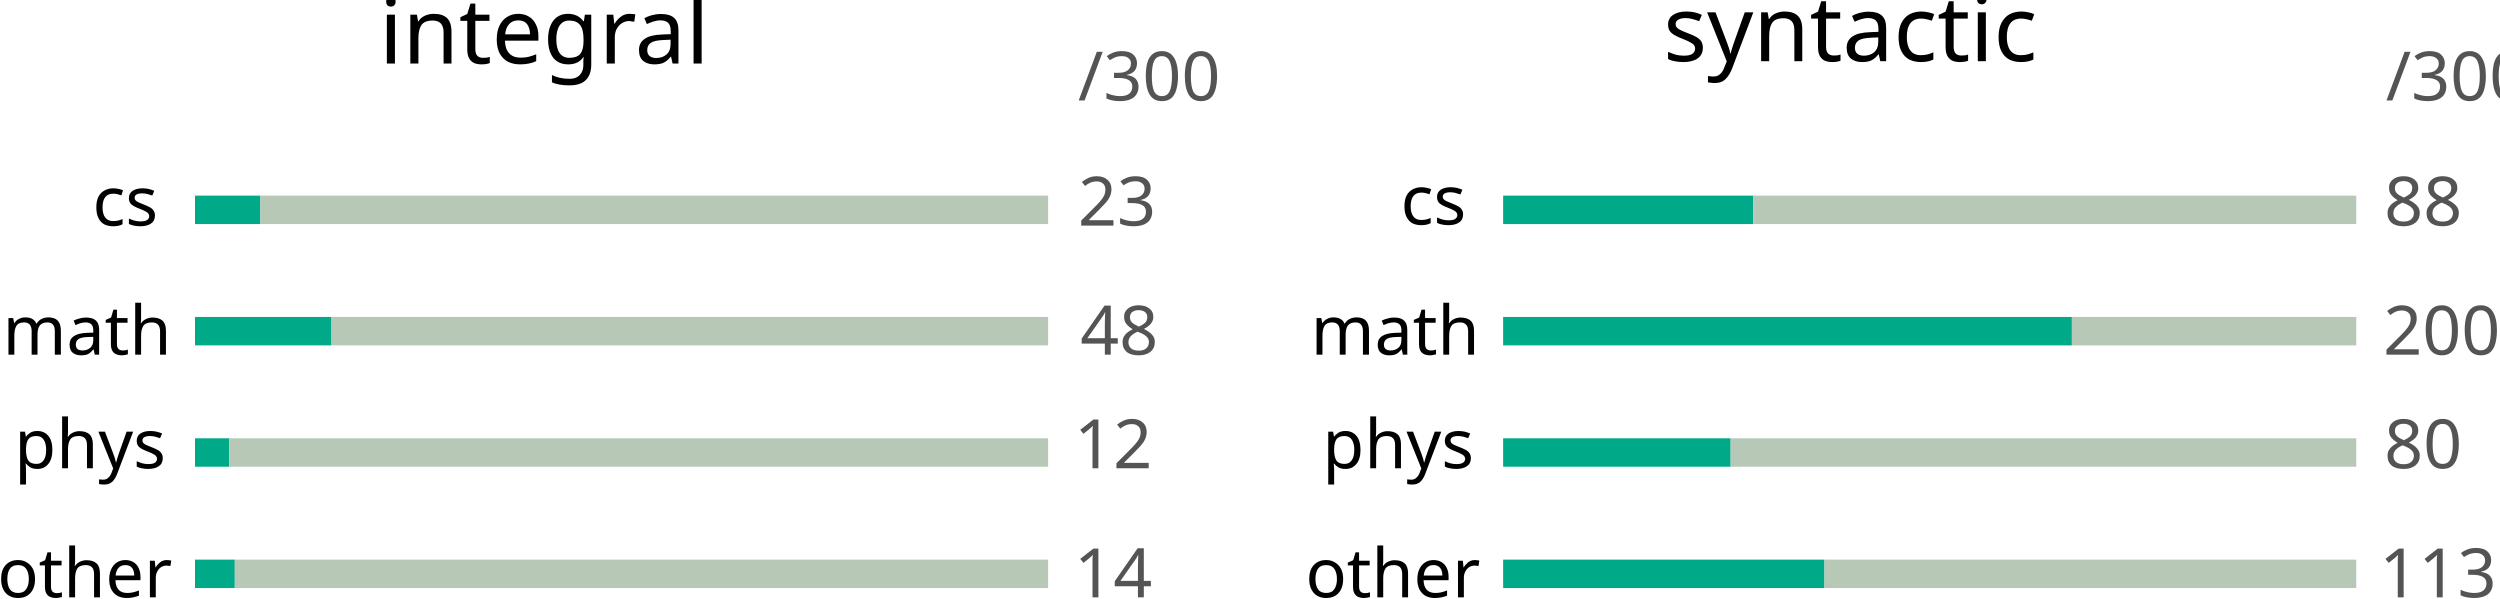
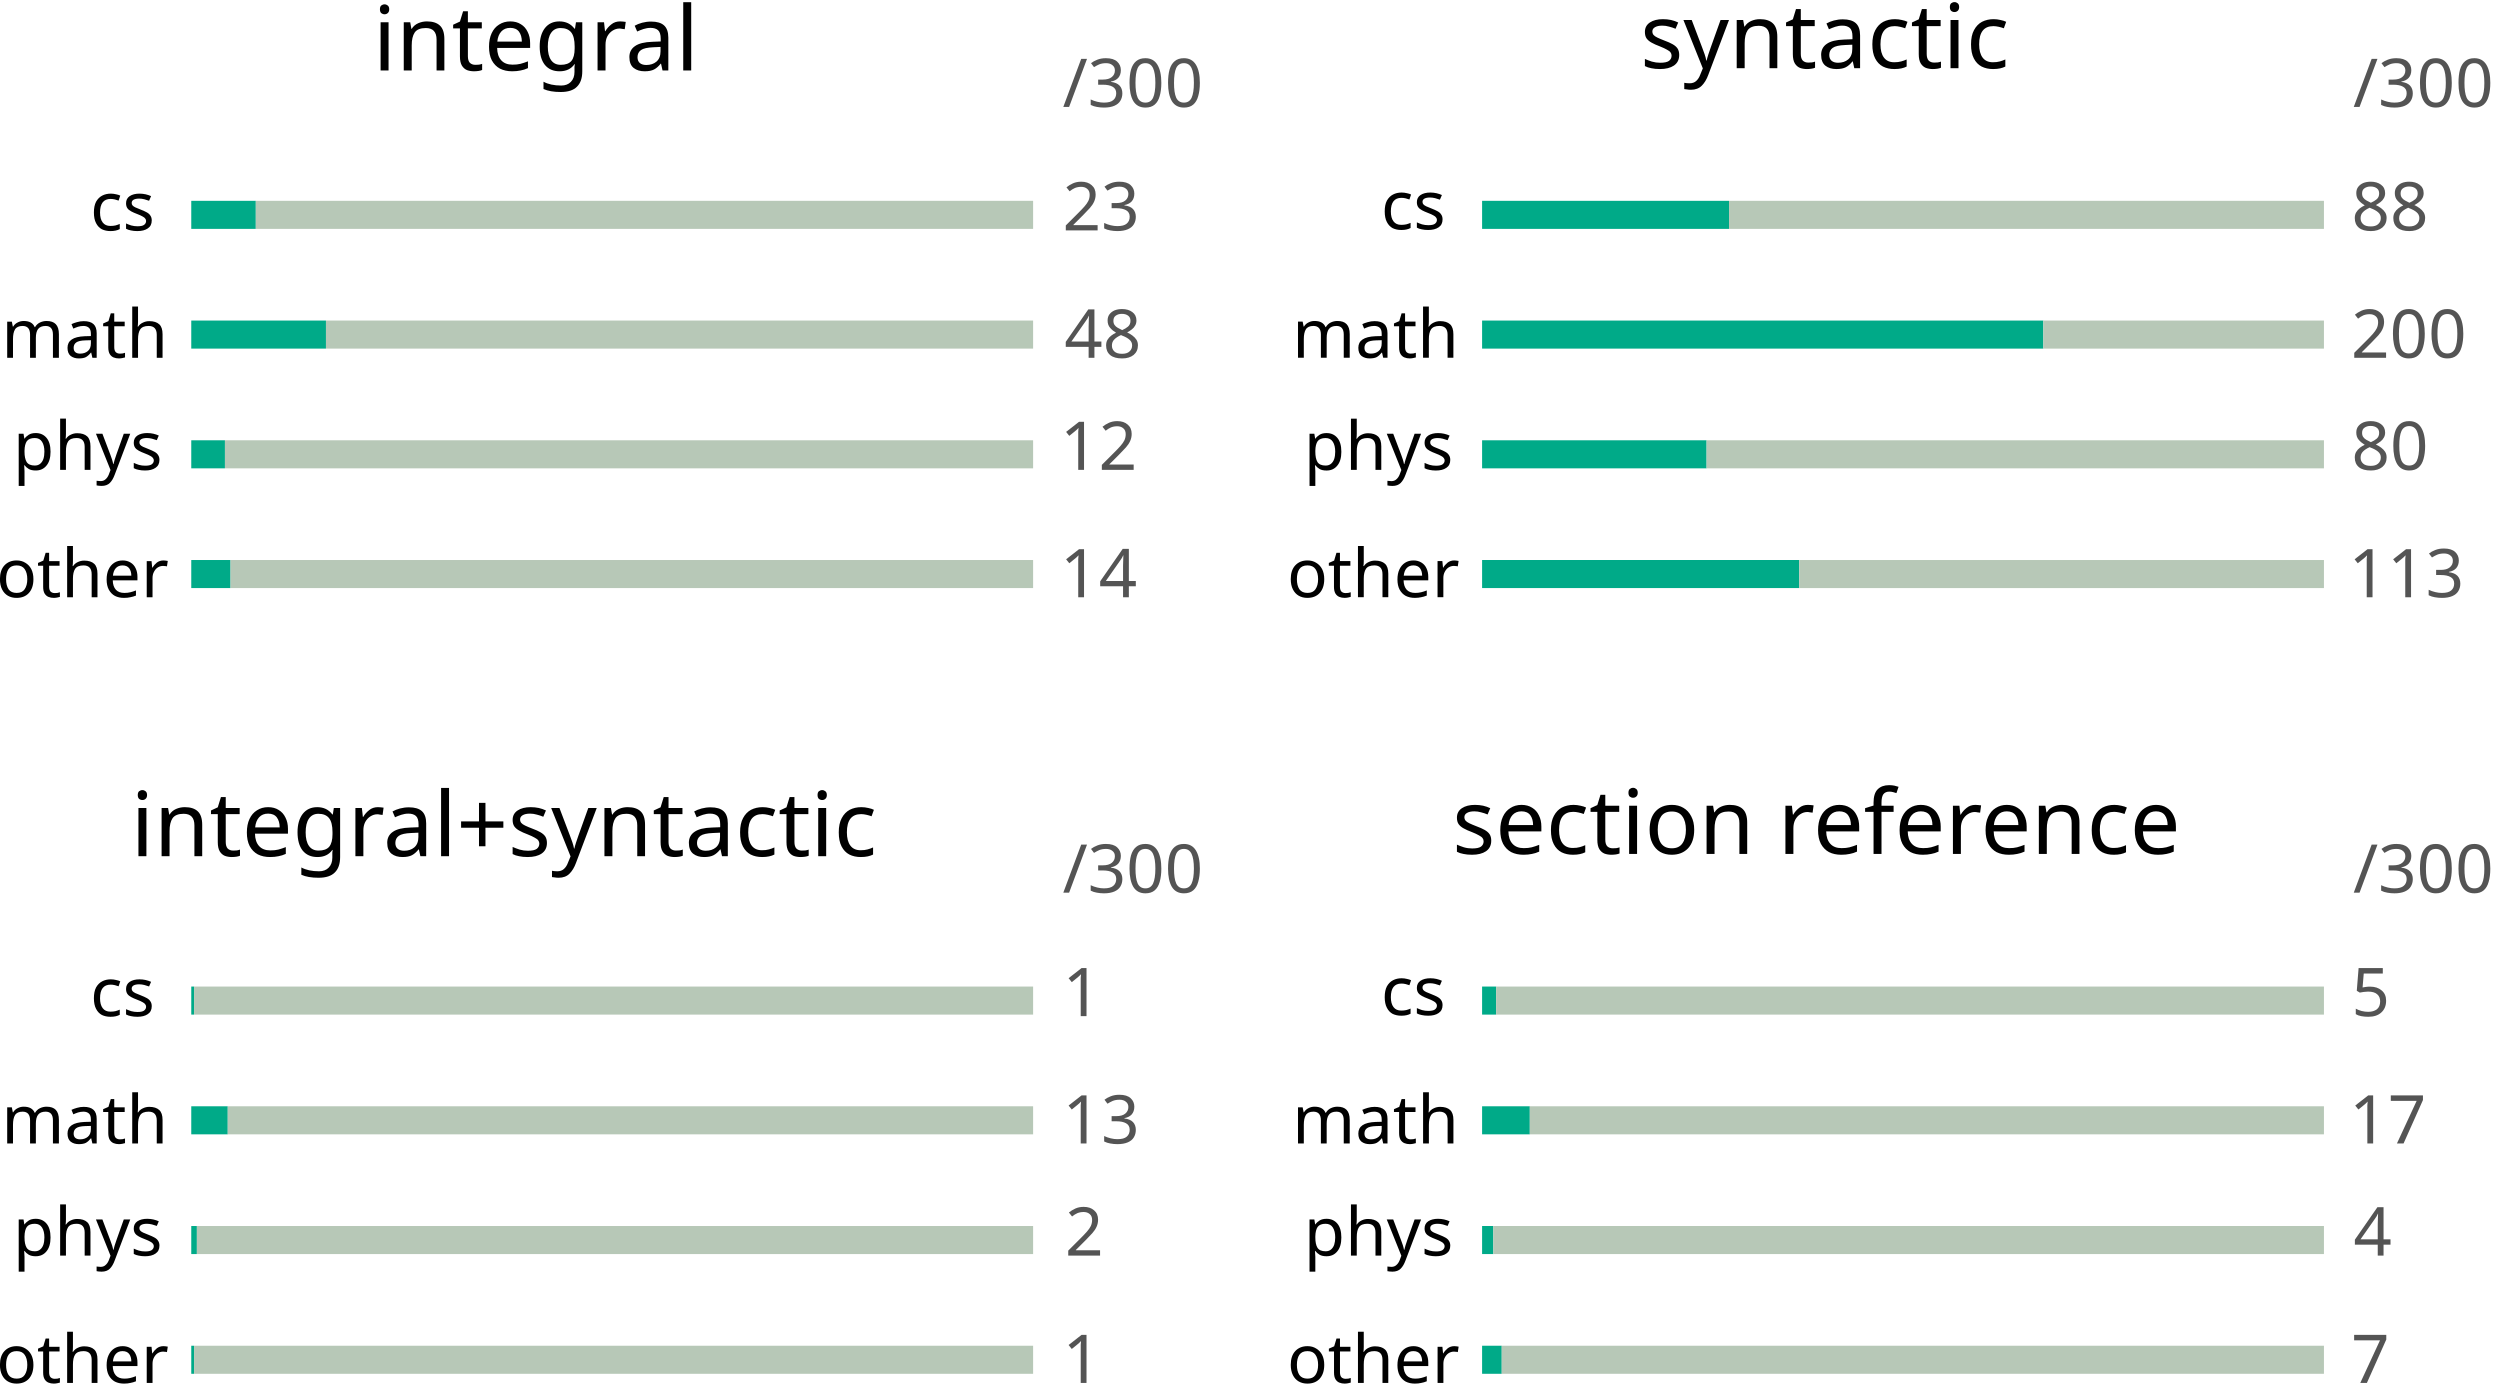
- <svg xmlns="http://www.w3.org/2000/svg" width="232.599mm" height="55.638mm" viewBox="0 0 232.599 55.638" version="1.1" id="svg8">
+ <svg xmlns="http://www.w3.org/2000/svg" width="235.717mm" height="130.482mm" viewBox="0 0 235.717 130.482" version="1.1" id="svg8">
  <defs id="defs2" />
-   <g id="layer1" transform="translate(18.14265,-75.11603)">
-     <g id="g986">
+   <g id="layer1" transform="translate(1293.444,171.5066)">
+     <g id="g986" transform="translate(-1275.41,-245.888)">
      <rect y="93.316" x="-9.3998878e-16" height="2.646" width="6.085" id="rect815" style="opacity:1;fill:#00aa88;fill-opacity:1;stroke:none;stroke-width:0.265;stroke-linecap:round;stroke-linejoin:miter;stroke-miterlimit:4;stroke-dasharray:none;stroke-dashoffset:2;stroke-opacity:1;paint-order:normal" />
      <rect transform="scale(-1,1)" y="93.316" x="-79.375" height="2.646" width="73.29" id="rect815-3" style="opacity:1;fill:#b7c8b7;fill-opacity:1;stroke:none;stroke-width:0.265;stroke-linecap:round;stroke-linejoin:miter;stroke-miterlimit:4;stroke-dasharray:none;stroke-dashoffset:2;stroke-opacity:1;paint-order:normal" />
    </g>
-     <text xml:space="preserve" style="font-style:normal;font-variant:normal;font-weight:normal;font-stretch:normal;font-size:5.644px;line-height:1.25;font-family:'Linux Biolinum O';-inkscape-font-specification:'Linux Biolinum O';letter-spacing:0px;word-spacing:0px;fill:#000000;fill-opacity:1;stroke:none;stroke-width:0.265" x="-9.525" y="96.104" id="text834">
-       <tspan id="tspan832" x="-9.525" y="96.104" style="font-style:normal;font-variant:normal;font-weight:normal;font-stretch:normal;font-size:6.35px;font-family:'Linux Biolinum O';-inkscape-font-specification:'Linux Biolinum O';stroke-width:0.265">cs</tspan>
+     <text xml:space="preserve" style="font-style:normal;font-variant:normal;font-weight:normal;font-stretch:normal;font-size:5.644px;line-height:1.25;font-family:'Linux Biolinum O';-inkscape-font-specification:'Linux Biolinum O';letter-spacing:0px;word-spacing:0px;fill:#000000;fill-opacity:1;stroke:none;stroke-width:0.265" x="-1284.935" y="-149.784" id="text834">
+       <tspan id="tspan832" x="-1284.935" y="-149.784" style="font-style:normal;font-variant:normal;font-weight:normal;font-stretch:normal;font-size:6.35px;font-family:'Linux Biolinum O';-inkscape-font-specification:'Linux Biolinum O';stroke-width:0.265">cs</tspan>
    </text>
-     <text xml:space="preserve" style="font-style:normal;font-variant:normal;font-weight:normal;font-stretch:normal;font-size:5.644px;line-height:1.25;font-family:'Linux Biolinum O';-inkscape-font-specification:'Linux Biolinum O';letter-spacing:0px;word-spacing:0px;fill:#000000;fill-opacity:1;stroke:none;stroke-width:0.265" x="-17.902" y="108.113" id="text834-6">
-       <tspan id="tspan832-7" x="-17.902" y="108.113" style="font-style:normal;font-variant:normal;font-weight:normal;font-stretch:normal;font-size:6.35px;font-family:'Linux Biolinum O';-inkscape-font-specification:'Linux Biolinum O';stroke-width:0.265">math</tspan>
+     <text xml:space="preserve" style="font-style:normal;font-variant:normal;font-weight:normal;font-stretch:normal;font-size:5.644px;line-height:1.25;font-family:'Linux Biolinum O';-inkscape-font-specification:'Linux Biolinum O';letter-spacing:0px;word-spacing:0px;fill:#000000;fill-opacity:1;stroke:none;stroke-width:0.265" x="-1293.312" y="-137.775" id="text834-6">
+       <tspan id="tspan832-7" x="-1293.312" y="-137.775" style="font-style:normal;font-variant:normal;font-weight:normal;font-stretch:normal;font-size:6.35px;font-family:'Linux Biolinum O';-inkscape-font-specification:'Linux Biolinum O';stroke-width:0.265">math</tspan>
    </text>
-     <text xml:space="preserve" style="font-style:normal;font-variant:normal;font-weight:normal;font-stretch:normal;font-size:5.644px;line-height:1.25;font-family:'Linux Biolinum O';-inkscape-font-specification:'Linux Biolinum O';letter-spacing:0px;word-spacing:0px;fill:#000000;fill-opacity:1;stroke:none;stroke-width:0.265" x="-16.818" y="118.681" id="text834-5">
-       <tspan id="tspan832-3" x="-16.818" y="118.681" style="font-style:normal;font-variant:normal;font-weight:normal;font-stretch:normal;font-size:6.35px;font-family:'Linux Biolinum O';-inkscape-font-specification:'Linux Biolinum O';stroke-width:0.265">phys</tspan>
+     <text xml:space="preserve" style="font-style:normal;font-variant:normal;font-weight:normal;font-stretch:normal;font-size:5.644px;line-height:1.25;font-family:'Linux Biolinum O';-inkscape-font-specification:'Linux Biolinum O';letter-spacing:0px;word-spacing:0px;fill:#000000;fill-opacity:1;stroke:none;stroke-width:0.265" x="-1292.228" y="-127.207" id="text834-5">
+       <tspan id="tspan832-3" x="-1292.228" y="-127.207" style="font-style:normal;font-variant:normal;font-weight:normal;font-stretch:normal;font-size:6.35px;font-family:'Linux Biolinum O';-inkscape-font-specification:'Linux Biolinum O';stroke-width:0.265">phys</tspan>
    </text>
-     <text xml:space="preserve" style="font-style:normal;font-variant:normal;font-weight:normal;font-stretch:normal;font-size:5.644px;line-height:1.25;font-family:'Linux Biolinum O';-inkscape-font-specification:'Linux Biolinum O';letter-spacing:0px;word-spacing:0px;fill:#000000;fill-opacity:1;stroke:none;stroke-width:0.265" x="-18.384" y="130.69" id="text834-56">
-       <tspan id="tspan832-2" x="-18.384" y="130.69" style="font-style:normal;font-variant:normal;font-weight:normal;font-stretch:normal;font-size:6.35px;font-family:'Linux Biolinum O';-inkscape-font-specification:'Linux Biolinum O';stroke-width:0.265">other</tspan>
+     <text xml:space="preserve" style="font-style:normal;font-variant:normal;font-weight:normal;font-stretch:normal;font-size:5.644px;line-height:1.25;font-family:'Linux Biolinum O';-inkscape-font-specification:'Linux Biolinum O';letter-spacing:0px;word-spacing:0px;fill:#000000;fill-opacity:1;stroke:none;stroke-width:0.265" x="-1293.794" y="-115.198" id="text834-56">
+       <tspan id="tspan832-2" x="-1293.794" y="-115.198" style="font-style:normal;font-variant:normal;font-weight:normal;font-stretch:normal;font-size:6.35px;font-family:'Linux Biolinum O';-inkscape-font-specification:'Linux Biolinum O';stroke-width:0.265">other</tspan>
    </text>
-     <g id="g990" transform="translate(0,1.76383)">
+     <g id="g990" transform="translate(-1275.41,-244.1241)">
      <rect y="102.841" x="-1.9617158e-15" height="2.646" width="12.7" id="rect815-9" style="opacity:1;fill:#00aa88;fill-opacity:1;stroke:none;stroke-width:0.265;stroke-linecap:round;stroke-linejoin:miter;stroke-miterlimit:4;stroke-dasharray:none;stroke-dashoffset:2;stroke-opacity:1;paint-order:normal" />
      <rect transform="scale(-1,1)" y="102.841" x="-79.375" height="2.646" width="66.675" id="rect815-3-1" style="opacity:1;fill:#b7c8b7;fill-opacity:1;stroke:none;stroke-width:0.265;stroke-linecap:round;stroke-linejoin:miter;stroke-miterlimit:4;stroke-dasharray:none;stroke-dashoffset:2;stroke-opacity:1;paint-order:normal" />
    </g>
-     <g id="g994" transform="translate(0,0.8819068)">
+     <g id="g994" transform="translate(-1275.41,-245.0061)">
      <rect y="115.012" x="-4.9042895e-16" height="2.646" width="3.175" id="rect815-9-2" style="opacity:1;fill:#00aa88;fill-opacity:1;stroke:none;stroke-width:0.265;stroke-linecap:round;stroke-linejoin:miter;stroke-miterlimit:4;stroke-dasharray:none;stroke-dashoffset:2;stroke-opacity:1;paint-order:normal" />
      <rect transform="scale(-1,1)" y="115.012" x="-79.375" height="2.646" width="76.2" id="rect815-3-1-7" style="opacity:1;fill:#b7c8b7;fill-opacity:1;stroke:none;stroke-width:0.265;stroke-linecap:round;stroke-linejoin:miter;stroke-miterlimit:4;stroke-dasharray:none;stroke-dashoffset:2;stroke-opacity:1;paint-order:normal" />
    </g>
-     <g id="g998">
+     <g id="g998" transform="translate(-1275.41,-245.888)">
      <rect y="127.183" x="-5.721671e-16" height="2.646" width="3.704" id="rect815-9-2-0" style="opacity:1;fill:#00aa88;fill-opacity:1;stroke:none;stroke-width:0.265;stroke-linecap:round;stroke-linejoin:miter;stroke-miterlimit:4;stroke-dasharray:none;stroke-dashoffset:2;stroke-opacity:1;paint-order:normal" />
      <rect transform="scale(-1,1)" y="127.183" x="-79.375" height="2.646" width="75.671" id="rect815-3-1-7-9" style="opacity:1;fill:#b7c8b7;fill-opacity:1;stroke:none;stroke-width:0.265;stroke-linecap:round;stroke-linejoin:miter;stroke-miterlimit:4;stroke-dasharray:none;stroke-dashoffset:2;stroke-opacity:1;paint-order:normal" />
    </g>
-     <g id="g1084">
+     <g id="g1084" transform="translate(-1275.41,-245.888)">
      <g transform="translate(121.7083,-74.08354)" id="g1002">
        <rect style="opacity:1;fill:#00aa88;fill-opacity:1;stroke:none;stroke-width:0.265;stroke-linecap:round;stroke-linejoin:miter;stroke-miterlimit:4;stroke-dasharray:none;stroke-dashoffset:2;stroke-opacity:1;paint-order:normal" id="rect815-36" width="23.283" height="2.646" x="4.3986435e-07" y="167.4" />
        <rect style="opacity:1;fill:#b7c8b7;fill-opacity:1;stroke:none;stroke-width:0.265;stroke-linecap:round;stroke-linejoin:miter;stroke-miterlimit:4;stroke-dasharray:none;stroke-dashoffset:2;stroke-opacity:1;paint-order:normal" id="rect815-3-0" width="56.092" height="2.646" x="-79.375" y="167.4" transform="scale(-1,1)" />
      </g>
      <text id="text834-62" y="96.001" x="112.183" style="font-style:normal;font-variant:normal;font-weight:normal;font-stretch:normal;font-size:5.644px;line-height:1.25;font-family:'Linux Biolinum O';-inkscape-font-specification:'Linux Biolinum O';letter-spacing:0px;word-spacing:0px;fill:#000000;fill-opacity:1;stroke:none;stroke-width:0.265" xml:space="preserve">
        <tspan style="font-style:normal;font-variant:normal;font-weight:normal;font-stretch:normal;font-size:6.35px;font-family:'Linux Biolinum O';-inkscape-font-specification:'Linux Biolinum O';stroke-width:0.265" y="96.001" x="112.183" id="tspan832-6">cs</tspan>
      </text>
      <text id="text834-6-1" y="108.113" x="103.806" style="font-style:normal;font-variant:normal;font-weight:normal;font-stretch:normal;font-size:5.644px;line-height:1.25;font-family:'Linux Biolinum O';-inkscape-font-specification:'Linux Biolinum O';letter-spacing:0px;word-spacing:0px;fill:#000000;fill-opacity:1;stroke:none;stroke-width:0.265" xml:space="preserve">
        <tspan style="font-style:normal;font-variant:normal;font-weight:normal;font-stretch:normal;font-size:6.35px;font-family:'Linux Biolinum O';-inkscape-font-specification:'Linux Biolinum O';stroke-width:0.265" y="108.113" x="103.806" id="tspan832-7-8">math</tspan>
      </text>
      <text id="text834-5-7" y="118.681" x="104.891" style="font-style:normal;font-variant:normal;font-weight:normal;font-stretch:normal;font-size:5.644px;line-height:1.25;font-family:'Linux Biolinum O';-inkscape-font-specification:'Linux Biolinum O';letter-spacing:0px;word-spacing:0px;fill:#000000;fill-opacity:1;stroke:none;stroke-width:0.265" xml:space="preserve">
        <tspan style="font-style:normal;font-variant:normal;font-weight:normal;font-stretch:normal;font-size:6.35px;font-family:'Linux Biolinum O';-inkscape-font-specification:'Linux Biolinum O';stroke-width:0.265" y="118.681" x="104.891" id="tspan832-3-9">phys</tspan>
      </text>
      <text id="text834-56-2" y="130.69" x="103.324" style="font-style:normal;font-variant:normal;font-weight:normal;font-stretch:normal;font-size:5.644px;line-height:1.25;font-family:'Linux Biolinum O';-inkscape-font-specification:'Linux Biolinum O';letter-spacing:0px;word-spacing:0px;fill:#000000;fill-opacity:1;stroke:none;stroke-width:0.265" xml:space="preserve">
        <tspan style="font-style:normal;font-variant:normal;font-weight:normal;font-stretch:normal;font-size:6.35px;font-family:'Linux Biolinum O';-inkscape-font-specification:'Linux Biolinum O';stroke-width:0.265" y="130.69" x="103.324" id="tspan832-2-0">other</tspan>
      </text>
      <g transform="translate(121.7083,-72.31967)" id="g1006">
        <rect style="opacity:1;fill:#00aa88;fill-opacity:1;stroke:none;stroke-width:0.265;stroke-linecap:round;stroke-linejoin:miter;stroke-miterlimit:4;stroke-dasharray:none;stroke-dashoffset:2;stroke-opacity:1;paint-order:normal" id="rect815-9-23" width="52.917" height="2.646" x="4.3986432e-07" y="176.925" />
        <rect style="opacity:1;fill:#b7c8b7;fill-opacity:1;stroke:none;stroke-width:0.265;stroke-linecap:round;stroke-linejoin:miter;stroke-miterlimit:4;stroke-dasharray:none;stroke-dashoffset:2;stroke-opacity:1;paint-order:normal" id="rect815-3-1-75" width="26.458" height="2.646" x="-79.375" y="176.925" transform="scale(-1,1)" />
      </g>
      <g transform="translate(121.7083,-73.2016)" id="g1010">
        <rect style="opacity:1;fill:#00aa88;fill-opacity:1;stroke:none;stroke-width:0.265;stroke-linecap:round;stroke-linejoin:miter;stroke-miterlimit:4;stroke-dasharray:none;stroke-dashoffset:2;stroke-opacity:1;paint-order:normal" id="rect815-9-2-9" width="21.167" height="2.646" x="4.3986438e-07" y="189.096" />
        <rect style="opacity:1;fill:#b7c8b7;fill-opacity:1;stroke:none;stroke-width:0.265;stroke-linecap:round;stroke-linejoin:miter;stroke-miterlimit:4;stroke-dasharray:none;stroke-dashoffset:2;stroke-opacity:1;paint-order:normal" id="rect815-3-1-7-2" width="58.208" height="2.646" x="-79.375" y="189.096" transform="scale(-1,1)" />
      </g>
      <g transform="translate(121.7083,-74.08354)" id="g1014">
        <rect style="opacity:1;fill:#00aa88;fill-opacity:1;stroke:none;stroke-width:0.265;stroke-linecap:round;stroke-linejoin:miter;stroke-miterlimit:4;stroke-dasharray:none;stroke-dashoffset:2;stroke-opacity:1;paint-order:normal" id="rect815-9-2-0-2" width="29.898" height="2.646" x="4.3986438e-07" y="201.266" />
        <rect style="opacity:1;fill:#b7c8b7;fill-opacity:1;stroke:none;stroke-width:0.265;stroke-linecap:round;stroke-linejoin:miter;stroke-miterlimit:4;stroke-dasharray:none;stroke-dashoffset:2;stroke-opacity:1;paint-order:normal" id="rect815-3-1-7-9-8" width="49.477" height="2.646" x="-79.375" y="201.267" transform="scale(-1,1)" />
      </g>
    </g>
-     <text xml:space="preserve" style="font-style:normal;font-variant:normal;font-weight:normal;font-stretch:normal;font-size:5.644px;line-height:1.25;font-family:'Linux Biolinum O';-inkscape-font-specification:'Linux Biolinum O';letter-spacing:0px;word-spacing:0px;fill:#000000;fill-opacity:1;stroke:none;stroke-width:0.265" x="17.134" y="81.026" id="text834-62-6">
-       <tspan id="tspan832-6-0" x="17.134" y="81.026" style="font-style:normal;font-variant:normal;font-weight:normal;font-stretch:normal;font-size:8.467px;font-family:'Linux Biolinum O';-inkscape-font-specification:'Linux Biolinum O';stroke-width:0.265">integral</tspan>
+     <text xml:space="preserve" style="font-style:normal;font-variant:normal;font-weight:normal;font-stretch:normal;font-size:5.644px;line-height:1.25;font-family:'Linux Biolinum O';-inkscape-font-specification:'Linux Biolinum O';letter-spacing:0px;word-spacing:0px;fill:#000000;fill-opacity:1;stroke:none;stroke-width:0.265" x="-1258.276" y="-164.862" id="text834-62-6">
+       <tspan id="tspan832-6-0" x="-1258.276" y="-164.862" style="font-style:normal;font-variant:normal;font-weight:normal;font-stretch:normal;font-size:8.467px;font-family:'Linux Biolinum O';-inkscape-font-specification:'Linux Biolinum O';stroke-width:0.265">integral</tspan>
    </text>
-     <text xml:space="preserve" style="font-style:normal;font-variant:normal;font-weight:normal;font-stretch:normal;font-size:5.644px;line-height:1.25;font-family:'Linux Biolinum O';-inkscape-font-specification:'Linux Biolinum O';letter-spacing:0px;word-spacing:0px;fill:#000000;fill-opacity:1;stroke:none;stroke-width:0.265" x="136.619" y="80.814" id="text834-62-64">
-       <tspan id="tspan832-6-09" x="136.619" y="80.814" style="font-style:normal;font-variant:normal;font-weight:normal;font-stretch:normal;font-size:8.467px;font-family:'Linux Biolinum O';-inkscape-font-specification:'Linux Biolinum O';stroke-width:0.265">syntactic</tspan>
+     <text xml:space="preserve" style="font-style:normal;font-variant:normal;font-weight:normal;font-stretch:normal;font-size:5.644px;line-height:1.25;font-family:'Linux Biolinum O';-inkscape-font-specification:'Linux Biolinum O';letter-spacing:0px;word-spacing:0px;fill:#000000;fill-opacity:1;stroke:none;stroke-width:0.265" x="-1138.791" y="-165.074" id="text834-62-64">
+       <tspan id="tspan832-6-09" x="-1138.791" y="-165.074" style="font-style:normal;font-variant:normal;font-weight:normal;font-stretch:normal;font-size:8.467px;font-family:'Linux Biolinum O';-inkscape-font-specification:'Linux Biolinum O';stroke-width:0.265">syntactic</tspan>
    </text>
-     <text xml:space="preserve" style="font-style:normal;font-variant:normal;font-weight:normal;font-stretch:normal;font-size:5.644px;line-height:1.25;font-family:'Linux Biolinum O';-inkscape-font-specification:'Linux Biolinum O';letter-spacing:0px;word-spacing:0px;fill:#545454;fill-opacity:1;stroke:none;stroke-width:0.265" x="82.158" y="96.104" id="text834-4">
-       <tspan id="tspan832-5" x="82.158" y="96.104" style="font-style:normal;font-variant:normal;font-weight:normal;font-stretch:normal;font-size:6.35px;font-family:'Linux Biolinum O';-inkscape-font-specification:'Linux Biolinum O';fill:#545454;fill-opacity:1;stroke-width:0.265">23</tspan>
+     <text xml:space="preserve" style="font-style:normal;font-variant:normal;font-weight:normal;font-stretch:normal;font-size:5.644px;line-height:1.25;font-family:'Linux Biolinum O';-inkscape-font-specification:'Linux Biolinum O';letter-spacing:0px;word-spacing:0px;fill:#545454;fill-opacity:1;stroke:none;stroke-width:0.265" x="-1193.252" y="-149.784" id="text834-4">
+       <tspan id="tspan832-5" x="-1193.252" y="-149.784" style="font-style:normal;font-variant:normal;font-weight:normal;font-stretch:normal;font-size:6.35px;font-family:'Linux Biolinum O';-inkscape-font-specification:'Linux Biolinum O';fill:#545454;fill-opacity:1;stroke-width:0.265">23</tspan>
    </text>
-     <text xml:space="preserve" style="font-style:normal;font-variant:normal;font-weight:normal;font-stretch:normal;font-size:5.644px;line-height:1.25;font-family:'Linux Biolinum O';-inkscape-font-specification:'Linux Biolinum O';letter-spacing:0px;word-spacing:0px;fill:#545454;fill-opacity:1;stroke:none;stroke-width:0.265" x="82.355" y="108.113" id="text834-6-4">
-       <tspan id="tspan832-7-6" x="82.355" y="108.113" style="font-style:normal;font-variant:normal;font-weight:normal;font-stretch:normal;font-size:6.35px;font-family:'Linux Biolinum O';-inkscape-font-specification:'Linux Biolinum O';fill:#545454;fill-opacity:1;stroke-width:0.265">48</tspan>
+     <text xml:space="preserve" style="font-style:normal;font-variant:normal;font-weight:normal;font-stretch:normal;font-size:5.644px;line-height:1.25;font-family:'Linux Biolinum O';-inkscape-font-specification:'Linux Biolinum O';letter-spacing:0px;word-spacing:0px;fill:#545454;fill-opacity:1;stroke:none;stroke-width:0.265" x="-1193.097" y="-137.775" id="text834-6-4">
+       <tspan id="tspan832-7-6" x="-1193.097" y="-137.775" style="font-style:normal;font-variant:normal;font-weight:normal;font-stretch:normal;font-size:6.35px;font-family:'Linux Biolinum O';-inkscape-font-specification:'Linux Biolinum O';fill:#545454;fill-opacity:1;stroke-width:0.265">48</tspan>
    </text>
-     <text xml:space="preserve" style="font-style:normal;font-variant:normal;font-weight:normal;font-stretch:normal;font-size:5.644px;line-height:1.25;font-family:'Linux Biolinum O';-inkscape-font-specification:'Linux Biolinum O';letter-spacing:0px;word-spacing:0px;fill:#545454;fill-opacity:1;stroke:none;stroke-width:0.265" x="81.802" y="118.681" id="text834-5-6">
-       <tspan id="tspan832-3-3" x="81.802" y="118.681" style="font-style:normal;font-variant:normal;font-weight:normal;font-stretch:normal;font-size:6.35px;font-family:'Linux Biolinum O';-inkscape-font-specification:'Linux Biolinum O';fill:#545454;fill-opacity:1;stroke-width:0.265">12</tspan>
+     <text xml:space="preserve" style="font-style:normal;font-variant:normal;font-weight:normal;font-stretch:normal;font-size:5.644px;line-height:1.25;font-family:'Linux Biolinum O';-inkscape-font-specification:'Linux Biolinum O';letter-spacing:0px;word-spacing:0px;fill:#545454;fill-opacity:1;stroke:none;stroke-width:0.265" x="-1193.485" y="-127.207" id="text834-5-6">
+       <tspan id="tspan832-3-3" x="-1193.485" y="-127.207" style="font-style:normal;font-variant:normal;font-weight:normal;font-stretch:normal;font-size:6.35px;font-family:'Linux Biolinum O';-inkscape-font-specification:'Linux Biolinum O';fill:#545454;fill-opacity:1;stroke-width:0.265">12</tspan>
    </text>
-     <text xml:space="preserve" style="font-style:normal;font-variant:normal;font-weight:normal;font-stretch:normal;font-size:5.644px;line-height:1.25;font-family:'Linux Biolinum O';-inkscape-font-specification:'Linux Biolinum O';letter-spacing:0px;word-spacing:0px;fill:#545454;fill-opacity:1;stroke:none;stroke-width:0.265" x="81.802" y="130.69" id="text834-56-9">
-       <tspan id="tspan832-2-9" x="81.802" y="130.69" style="font-style:normal;font-variant:normal;font-weight:normal;font-stretch:normal;font-size:6.35px;font-family:'Linux Biolinum O';-inkscape-font-specification:'Linux Biolinum O';fill:#545454;fill-opacity:1;stroke-width:0.265">14</tspan>
+     <text xml:space="preserve" style="font-style:normal;font-variant:normal;font-weight:normal;font-stretch:normal;font-size:5.644px;line-height:1.25;font-family:'Linux Biolinum O';-inkscape-font-specification:'Linux Biolinum O';letter-spacing:0px;word-spacing:0px;fill:#545454;fill-opacity:1;stroke:none;stroke-width:0.265" x="-1193.485" y="-115.198" id="text834-56-9">
+       <tspan id="tspan832-2-9" x="-1193.485" y="-115.198" style="font-style:normal;font-variant:normal;font-weight:normal;font-stretch:normal;font-size:6.35px;font-family:'Linux Biolinum O';-inkscape-font-specification:'Linux Biolinum O';fill:#545454;fill-opacity:1;stroke-width:0.265">14</tspan>
    </text>
-     <text xml:space="preserve" style="font-style:normal;font-variant:normal;font-weight:normal;font-stretch:normal;font-size:5.644px;line-height:1.25;font-family:'Linux Biolinum O';-inkscape-font-specification:'Linux Biolinum O';letter-spacing:0px;word-spacing:0px;fill:#545454;fill-opacity:1;stroke:none;stroke-width:0.265" x="82.158" y="84.462" id="text834-4-1">
-       <tspan id="tspan832-5-3" x="82.158" y="84.462" style="font-style:normal;font-variant:normal;font-weight:normal;font-stretch:normal;font-size:6.35px;font-family:'Linux Biolinum O';-inkscape-font-specification:'Linux Biolinum O';fill:#545454;fill-opacity:1;stroke-width:0.265">/300</tspan>
+     <text xml:space="preserve" style="font-style:normal;font-variant:normal;font-weight:normal;font-stretch:normal;font-size:5.644px;line-height:1.25;font-family:'Linux Biolinum O';-inkscape-font-specification:'Linux Biolinum O';letter-spacing:0px;word-spacing:0px;fill:#545454;fill-opacity:1;stroke:none;stroke-width:0.265" x="-1193.252" y="-161.426" id="text834-4-1">
+       <tspan id="tspan832-5-3" x="-1193.252" y="-161.426" style="font-style:normal;font-variant:normal;font-weight:normal;font-stretch:normal;font-size:6.35px;font-family:'Linux Biolinum O';-inkscape-font-specification:'Linux Biolinum O';fill:#545454;fill-opacity:1;stroke-width:0.265">/300</tspan>
    </text>
-     <text xml:space="preserve" style="font-style:normal;font-variant:normal;font-weight:normal;font-stretch:normal;font-size:5.644px;line-height:1.25;font-family:'Linux Biolinum O';-inkscape-font-specification:'Linux Biolinum O';letter-spacing:0px;word-spacing:0px;fill:#545454;fill-opacity:1;stroke:none;stroke-width:0.265" x="203.68" y="96.104" id="text834-4-0">
-       <tspan id="tspan832-5-9" x="203.68" y="96.104" style="font-style:normal;font-variant:normal;font-weight:normal;font-stretch:normal;font-size:6.35px;font-family:'Linux Biolinum O';-inkscape-font-specification:'Linux Biolinum O';fill:#545454;fill-opacity:1;stroke-width:0.265">88</tspan>
+     <text xml:space="preserve" style="font-style:normal;font-variant:normal;font-weight:normal;font-stretch:normal;font-size:5.644px;line-height:1.25;font-family:'Linux Biolinum O';-inkscape-font-specification:'Linux Biolinum O';letter-spacing:0px;word-spacing:0px;fill:#545454;fill-opacity:1;stroke:none;stroke-width:0.265" x="-1071.73" y="-149.784" id="text834-4-0">
+       <tspan id="tspan832-5-9" x="-1071.73" y="-149.784" style="font-style:normal;font-variant:normal;font-weight:normal;font-stretch:normal;font-size:6.35px;font-family:'Linux Biolinum O';-inkscape-font-specification:'Linux Biolinum O';fill:#545454;fill-opacity:1;stroke-width:0.265">88</tspan>
    </text>
-     <text xml:space="preserve" style="font-style:normal;font-variant:normal;font-weight:normal;font-stretch:normal;font-size:5.644px;line-height:1.25;font-family:'Linux Biolinum O';-inkscape-font-specification:'Linux Biolinum O';letter-spacing:0px;word-spacing:0px;fill:#545454;fill-opacity:1;stroke:none;stroke-width:0.265" x="203.598" y="108.113" id="text834-6-4-9">
-       <tspan id="tspan832-7-6-1" x="203.598" y="108.113" style="font-style:normal;font-variant:normal;font-weight:normal;font-stretch:normal;font-size:6.35px;font-family:'Linux Biolinum O';-inkscape-font-specification:'Linux Biolinum O';fill:#545454;fill-opacity:1;stroke-width:0.265">200</tspan>
+     <text xml:space="preserve" style="font-style:normal;font-variant:normal;font-weight:normal;font-stretch:normal;font-size:5.644px;line-height:1.25;font-family:'Linux Biolinum O';-inkscape-font-specification:'Linux Biolinum O';letter-spacing:0px;word-spacing:0px;fill:#545454;fill-opacity:1;stroke:none;stroke-width:0.265" x="-1071.764" y="-137.775" id="text834-6-4-9">
+       <tspan id="tspan832-7-6-1" x="-1071.764" y="-137.775" style="font-style:normal;font-variant:normal;font-weight:normal;font-stretch:normal;font-size:6.35px;font-family:'Linux Biolinum O';-inkscape-font-specification:'Linux Biolinum O';fill:#545454;fill-opacity:1;stroke-width:0.265">200</tspan>
    </text>
-     <text xml:space="preserve" style="font-style:normal;font-variant:normal;font-weight:normal;font-stretch:normal;font-size:5.644px;line-height:1.25;font-family:'Linux Biolinum O';-inkscape-font-specification:'Linux Biolinum O';letter-spacing:0px;word-spacing:0px;fill:#545454;fill-opacity:1;stroke:none;stroke-width:0.265" x="203.68" y="118.681" id="text834-5-6-3">
-       <tspan id="tspan832-3-3-4" x="203.68" y="118.681" style="font-style:normal;font-variant:normal;font-weight:normal;font-stretch:normal;font-size:6.35px;font-family:'Linux Biolinum O';-inkscape-font-specification:'Linux Biolinum O';fill:#545454;fill-opacity:1;stroke-width:0.265">80</tspan>
+     <text xml:space="preserve" style="font-style:normal;font-variant:normal;font-weight:normal;font-stretch:normal;font-size:5.644px;line-height:1.25;font-family:'Linux Biolinum O';-inkscape-font-specification:'Linux Biolinum O';letter-spacing:0px;word-spacing:0px;fill:#545454;fill-opacity:1;stroke:none;stroke-width:0.265" x="-1071.73" y="-127.207" id="text834-5-6-3">
+       <tspan id="tspan832-3-3-4" x="-1071.73" y="-127.207" style="font-style:normal;font-variant:normal;font-weight:normal;font-stretch:normal;font-size:6.35px;font-family:'Linux Biolinum O';-inkscape-font-specification:'Linux Biolinum O';fill:#545454;fill-opacity:1;stroke-width:0.265">80</tspan>
    </text>
-     <text xml:space="preserve" style="font-style:normal;font-variant:normal;font-weight:normal;font-stretch:normal;font-size:5.644px;line-height:1.25;font-family:'Linux Biolinum O';-inkscape-font-specification:'Linux Biolinum O';letter-spacing:0px;word-spacing:0px;fill:#545454;fill-opacity:1;stroke:none;stroke-width:0.265" x="203.242" y="130.69" id="text834-56-9-5">
-       <tspan id="tspan832-2-9-8" x="203.242" y="130.69" style="font-style:normal;font-variant:normal;font-weight:normal;font-stretch:normal;font-size:6.35px;font-family:'Linux Biolinum O';-inkscape-font-specification:'Linux Biolinum O';fill:#545454;fill-opacity:1;stroke-width:0.265">113</tspan>
+     <text xml:space="preserve" style="font-style:normal;font-variant:normal;font-weight:normal;font-stretch:normal;font-size:5.644px;line-height:1.25;font-family:'Linux Biolinum O';-inkscape-font-specification:'Linux Biolinum O';letter-spacing:0px;word-spacing:0px;fill:#545454;fill-opacity:1;stroke:none;stroke-width:0.265" x="-1071.996" y="-115.198" id="text834-56-9-5">
+       <tspan id="tspan832-2-9-8" x="-1071.996" y="-115.198" style="font-style:normal;font-variant:normal;font-weight:normal;font-stretch:normal;font-size:6.35px;font-family:'Linux Biolinum O';-inkscape-font-specification:'Linux Biolinum O';fill:#545454;fill-opacity:1;stroke-width:0.265">113</tspan>
    </text>
-     <text xml:space="preserve" style="font-style:normal;font-variant:normal;font-weight:normal;font-stretch:normal;font-size:5.644px;line-height:1.25;font-family:'Linux Biolinum O';-inkscape-font-specification:'Linux Biolinum O';letter-spacing:0px;word-spacing:0px;fill:#545454;fill-opacity:1;stroke:none;stroke-width:0.265" x="203.833" y="84.462" id="text834-4-1-5">
-       <tspan id="tspan832-5-3-7" x="203.833" y="84.462" style="font-style:normal;font-variant:normal;font-weight:normal;font-stretch:normal;font-size:6.35px;font-family:'Linux Biolinum O';-inkscape-font-specification:'Linux Biolinum O';fill:#545454;fill-opacity:1;stroke-width:0.265">/300</tspan>
+     <text xml:space="preserve" style="font-style:normal;font-variant:normal;font-weight:normal;font-stretch:normal;font-size:5.644px;line-height:1.25;font-family:'Linux Biolinum O';-inkscape-font-specification:'Linux Biolinum O';letter-spacing:0px;word-spacing:0px;fill:#545454;fill-opacity:1;stroke:none;stroke-width:0.265" x="-1071.577" y="-161.426" id="text834-4-1-5">
+       <tspan id="tspan832-5-3-7" x="-1071.577" y="-161.426" style="font-style:normal;font-variant:normal;font-weight:normal;font-stretch:normal;font-size:6.35px;font-family:'Linux Biolinum O';-inkscape-font-specification:'Linux Biolinum O';fill:#545454;fill-opacity:1;stroke-width:0.265">/300</tspan>
+     </text>
+     <g id="g1094">
+       <rect y="-78.488" x="-1275.41" height="2.646" width="0.265" id="rect815-6" style="opacity:1;fill:#00aa88;fill-opacity:1;stroke:none;stroke-width:0.265;stroke-linecap:round;stroke-linejoin:miter;stroke-miterlimit:4;stroke-dasharray:none;stroke-dashoffset:2;stroke-opacity:1;paint-order:normal" />
+       <rect transform="scale(-1,1)" y="-78.488" x="1196.035" height="2.646" width="79.11" id="rect815-3-7" style="opacity:1;fill:#b7c8b7;fill-opacity:1;stroke:none;stroke-width:0.265;stroke-linecap:round;stroke-linejoin:miter;stroke-miterlimit:4;stroke-dasharray:none;stroke-dashoffset:2;stroke-opacity:1;paint-order:normal" />
+     </g>
+     <text xml:space="preserve" style="font-style:normal;font-variant:normal;font-weight:normal;font-stretch:normal;font-size:5.644px;line-height:1.25;font-family:'Linux Biolinum O';-inkscape-font-specification:'Linux Biolinum O';letter-spacing:0px;word-spacing:0px;fill:#000000;fill-opacity:1;stroke:none;stroke-width:0.265" x="-1284.935" y="-75.701" id="text834-53">
+       <tspan id="tspan832-56" x="-1284.935" y="-75.701" style="font-style:normal;font-variant:normal;font-weight:normal;font-stretch:normal;font-size:6.35px;font-family:'Linux Biolinum O';-inkscape-font-specification:'Linux Biolinum O';stroke-width:0.265">cs</tspan>
+     </text>
+     <text xml:space="preserve" style="font-style:normal;font-variant:normal;font-weight:normal;font-stretch:normal;font-size:5.644px;line-height:1.25;font-family:'Linux Biolinum O';-inkscape-font-specification:'Linux Biolinum O';letter-spacing:0px;word-spacing:0px;fill:#000000;fill-opacity:1;stroke:none;stroke-width:0.265" x="-1293.312" y="-63.692" id="text834-6-2">
+       <tspan id="tspan832-7-9" x="-1293.312" y="-63.692" style="font-style:normal;font-variant:normal;font-weight:normal;font-stretch:normal;font-size:6.35px;font-family:'Linux Biolinum O';-inkscape-font-specification:'Linux Biolinum O';stroke-width:0.265">math</tspan>
+     </text>
+     <text xml:space="preserve" style="font-style:normal;font-variant:normal;font-weight:normal;font-stretch:normal;font-size:5.644px;line-height:1.25;font-family:'Linux Biolinum O';-inkscape-font-specification:'Linux Biolinum O';letter-spacing:0px;word-spacing:0px;fill:#000000;fill-opacity:1;stroke:none;stroke-width:0.265" x="-1292.228" y="-53.124" id="text834-5-1">
+       <tspan id="tspan832-3-2" x="-1292.228" y="-53.124" style="font-style:normal;font-variant:normal;font-weight:normal;font-stretch:normal;font-size:6.35px;font-family:'Linux Biolinum O';-inkscape-font-specification:'Linux Biolinum O';stroke-width:0.265">phys</tspan>
+     </text>
+     <text xml:space="preserve" style="font-style:normal;font-variant:normal;font-weight:normal;font-stretch:normal;font-size:5.644px;line-height:1.25;font-family:'Linux Biolinum O';-inkscape-font-specification:'Linux Biolinum O';letter-spacing:0px;word-spacing:0px;fill:#000000;fill-opacity:1;stroke:none;stroke-width:0.265" x="-1293.794" y="-41.114" id="text834-56-7">
+       <tspan id="tspan832-2-09" x="-1293.794" y="-41.114" style="font-style:normal;font-variant:normal;font-weight:normal;font-stretch:normal;font-size:6.35px;font-family:'Linux Biolinum O';-inkscape-font-specification:'Linux Biolinum O';stroke-width:0.265">other</tspan>
+     </text>
+     <g id="g1090">
+       <rect y="-67.199" x="-1275.41" height="2.646" width="3.44" id="rect815-9-6" style="opacity:1;fill:#00aa88;fill-opacity:1;stroke:none;stroke-width:0.265;stroke-linecap:round;stroke-linejoin:miter;stroke-miterlimit:4;stroke-dasharray:none;stroke-dashoffset:2;stroke-opacity:1;paint-order:normal" />
+       <rect transform="scale(-1,1)" y="-67.199" x="1196.035" height="2.646" width="75.935" id="rect815-3-1-0" style="opacity:1;fill:#b7c8b7;fill-opacity:1;stroke:none;stroke-width:0.265;stroke-linecap:round;stroke-linejoin:miter;stroke-miterlimit:4;stroke-dasharray:none;stroke-dashoffset:2;stroke-opacity:1;paint-order:normal" />
+     </g>
+     <rect style="opacity:1;fill:#00aa88;fill-opacity:1;stroke:none;stroke-width:0.265;stroke-linecap:round;stroke-linejoin:miter;stroke-miterlimit:4;stroke-dasharray:none;stroke-dashoffset:2;stroke-opacity:1;paint-order:normal" id="rect815-36-0" width="1.323" height="2.646" x="-1153.702" y="-78.488" />
+     <rect style="opacity:1;fill:#b7c8b7;fill-opacity:1;stroke:none;stroke-width:0.265;stroke-linecap:round;stroke-linejoin:miter;stroke-miterlimit:4;stroke-dasharray:none;stroke-dashoffset:2;stroke-opacity:1;paint-order:normal" id="rect815-3-0-2" width="78.052" height="2.646" x="1074.327" y="-78.488" transform="scale(-1,1)" />
+     <text xml:space="preserve" style="font-style:normal;font-variant:normal;font-weight:normal;font-stretch:normal;font-size:5.644px;line-height:1.25;font-family:'Linux Biolinum O';-inkscape-font-specification:'Linux Biolinum O';letter-spacing:0px;word-spacing:0px;fill:#000000;fill-opacity:1;stroke:none;stroke-width:0.265" x="-1163.227" y="-75.803" id="text834-62-3">
+       <tspan id="tspan832-6-7" x="-1163.227" y="-75.803" style="font-style:normal;font-variant:normal;font-weight:normal;font-stretch:normal;font-size:6.35px;font-family:'Linux Biolinum O';-inkscape-font-specification:'Linux Biolinum O';stroke-width:0.265">cs</tspan>
+     </text>
+     <text xml:space="preserve" style="font-style:normal;font-variant:normal;font-weight:normal;font-stretch:normal;font-size:5.644px;line-height:1.25;font-family:'Linux Biolinum O';-inkscape-font-specification:'Linux Biolinum O';letter-spacing:0px;word-spacing:0px;fill:#000000;fill-opacity:1;stroke:none;stroke-width:0.265" x="-1171.604" y="-63.692" id="text834-6-1-5">
+       <tspan id="tspan832-7-8-9" x="-1171.604" y="-63.692" style="font-style:normal;font-variant:normal;font-weight:normal;font-stretch:normal;font-size:6.35px;font-family:'Linux Biolinum O';-inkscape-font-specification:'Linux Biolinum O';stroke-width:0.265">math</tspan>
+     </text>
+     <text xml:space="preserve" style="font-style:normal;font-variant:normal;font-weight:normal;font-stretch:normal;font-size:5.644px;line-height:1.25;font-family:'Linux Biolinum O';-inkscape-font-specification:'Linux Biolinum O';letter-spacing:0px;word-spacing:0px;fill:#000000;fill-opacity:1;stroke:none;stroke-width:0.265" x="-1170.519" y="-53.124" id="text834-5-7-2">
+       <tspan id="tspan832-3-9-2" x="-1170.519" y="-53.124" style="font-style:normal;font-variant:normal;font-weight:normal;font-stretch:normal;font-size:6.35px;font-family:'Linux Biolinum O';-inkscape-font-specification:'Linux Biolinum O';stroke-width:0.265">phys</tspan>
+     </text>
+     <text xml:space="preserve" style="font-style:normal;font-variant:normal;font-weight:normal;font-stretch:normal;font-size:5.644px;line-height:1.25;font-family:'Linux Biolinum O';-inkscape-font-specification:'Linux Biolinum O';letter-spacing:0px;word-spacing:0px;fill:#000000;fill-opacity:1;stroke:none;stroke-width:0.265" x="-1172.086" y="-41.114" id="text834-56-2-8">
+       <tspan id="tspan832-2-0-9" x="-1172.086" y="-41.114" style="font-style:normal;font-variant:normal;font-weight:normal;font-stretch:normal;font-size:6.35px;font-family:'Linux Biolinum O';-inkscape-font-specification:'Linux Biolinum O';stroke-width:0.265">other</tspan>
+     </text>
+     <rect style="opacity:1;fill:#00aa88;fill-opacity:1;stroke:none;stroke-width:0.265;stroke-linecap:round;stroke-linejoin:miter;stroke-miterlimit:4;stroke-dasharray:none;stroke-dashoffset:2;stroke-opacity:1;paint-order:normal" id="rect815-9-23-3" width="4.498" height="2.646" x="-1153.702" y="-67.199" />
+     <rect style="opacity:1;fill:#b7c8b7;fill-opacity:1;stroke:none;stroke-width:0.265;stroke-linecap:round;stroke-linejoin:miter;stroke-miterlimit:4;stroke-dasharray:none;stroke-dashoffset:2;stroke-opacity:1;paint-order:normal" id="rect815-3-1-75-6" width="74.877" height="2.646" x="1074.327" y="-67.199" transform="scale(-1,1)" />
+     <rect style="opacity:1;fill:#00aa88;fill-opacity:1;stroke:none;stroke-width:0.265;stroke-linecap:round;stroke-linejoin:miter;stroke-miterlimit:4;stroke-dasharray:none;stroke-dashoffset:2;stroke-opacity:1;paint-order:normal" id="rect815-9-2-9-2" width="1.058" height="2.646" x="-1153.702" y="-55.911" />
+     <rect style="opacity:1;fill:#b7c8b7;fill-opacity:1;stroke:none;stroke-width:0.265;stroke-linecap:round;stroke-linejoin:miter;stroke-miterlimit:4;stroke-dasharray:none;stroke-dashoffset:2;stroke-opacity:1;paint-order:normal" id="rect815-3-1-7-2-9" width="78.317" height="2.646" x="1074.327" y="-55.911" transform="scale(-1,1)" />
+     <rect style="opacity:1;fill:#00aa88;fill-opacity:1;stroke:none;stroke-width:0.265;stroke-linecap:round;stroke-linejoin:miter;stroke-miterlimit:4;stroke-dasharray:none;stroke-dashoffset:2;stroke-opacity:1;paint-order:normal" id="rect815-9-2-0-2-1" width="1.852" height="2.646" x="-1153.702" y="-44.622" />
+     <rect style="opacity:1;fill:#b7c8b7;fill-opacity:1;stroke:none;stroke-width:0.265;stroke-linecap:round;stroke-linejoin:miter;stroke-miterlimit:4;stroke-dasharray:none;stroke-dashoffset:2;stroke-opacity:1;paint-order:normal" id="rect815-3-1-7-9-8-9" width="77.523" height="2.646" x="1074.327" y="-44.622" transform="scale(-1,1)" />
+     <text xml:space="preserve" style="font-style:normal;font-variant:normal;font-weight:normal;font-stretch:normal;font-size:5.644px;line-height:1.25;font-family:'Linux Biolinum O';-inkscape-font-specification:'Linux Biolinum O';letter-spacing:0px;word-spacing:0px;fill:#000000;fill-opacity:1;stroke:none;stroke-width:0.265" x="-1281.109" y="-90.779" id="text834-62-6-4">
+       <tspan id="tspan832-6-0-7" x="-1281.109" y="-90.779" style="font-style:normal;font-variant:normal;font-weight:normal;font-stretch:normal;font-size:8.467px;font-family:'Linux Biolinum O';-inkscape-font-specification:'Linux Biolinum O';stroke-width:0.265">integral+syntactic</tspan>
+     </text>
+     <text xml:space="preserve" style="font-style:normal;font-variant:normal;font-weight:normal;font-stretch:normal;font-size:5.644px;line-height:1.25;font-family:'Linux Biolinum O';-inkscape-font-specification:'Linux Biolinum O';letter-spacing:0px;word-spacing:0px;fill:#000000;fill-opacity:1;stroke:none;stroke-width:0.265" x="-1156.51" y="-90.991" id="text834-62-64-8">
+       <tspan id="tspan832-6-09-4" x="-1156.51" y="-90.991" style="font-style:normal;font-variant:normal;font-weight:normal;font-stretch:normal;font-size:8.467px;font-family:'Linux Biolinum O';-inkscape-font-specification:'Linux Biolinum O';stroke-width:0.265">section reference</tspan>
+     </text>
+     <text xml:space="preserve" style="font-style:normal;font-variant:normal;font-weight:normal;font-stretch:normal;font-size:5.644px;line-height:1.25;font-family:'Linux Biolinum O';-inkscape-font-specification:'Linux Biolinum O';letter-spacing:0px;word-spacing:0px;fill:#545454;fill-opacity:1;stroke:none;stroke-width:0.265" x="-1193.252" y="-87.342" id="text834-4-1-2">
+       <tspan id="tspan832-5-3-0" x="-1193.252" y="-87.342" style="font-style:normal;font-variant:normal;font-weight:normal;font-stretch:normal;font-size:6.35px;font-family:'Linux Biolinum O';-inkscape-font-specification:'Linux Biolinum O';fill:#545454;fill-opacity:1;stroke-width:0.265">/300</tspan>
+     </text>
+     <text xml:space="preserve" style="font-style:normal;font-variant:normal;font-weight:normal;font-stretch:normal;font-size:5.644px;line-height:1.25;font-family:'Linux Biolinum O';-inkscape-font-specification:'Linux Biolinum O';letter-spacing:0px;word-spacing:0px;fill:#545454;fill-opacity:1;stroke:none;stroke-width:0.265" x="-1071.73" y="-75.701" id="text834-4-0-6">
+       <tspan id="tspan832-5-9-1" x="-1071.73" y="-75.701" style="font-style:normal;font-variant:normal;font-weight:normal;font-stretch:normal;font-size:6.35px;font-family:'Linux Biolinum O';-inkscape-font-specification:'Linux Biolinum O';fill:#545454;fill-opacity:1;stroke-width:0.265">5</tspan>
+     </text>
+     <text xml:space="preserve" style="font-style:normal;font-variant:normal;font-weight:normal;font-stretch:normal;font-size:5.644px;line-height:1.25;font-family:'Linux Biolinum O';-inkscape-font-specification:'Linux Biolinum O';letter-spacing:0px;word-spacing:0px;fill:#545454;fill-opacity:1;stroke:none;stroke-width:0.265" x="-1071.938" y="-63.692" id="text834-6-4-9-5">
+       <tspan id="tspan832-7-6-1-5" x="-1071.938" y="-63.692" style="font-style:normal;font-variant:normal;font-weight:normal;font-stretch:normal;font-size:6.35px;font-family:'Linux Biolinum O';-inkscape-font-specification:'Linux Biolinum O';fill:#545454;fill-opacity:1;stroke-width:0.265">17</tspan>
+     </text>
+     <text xml:space="preserve" style="font-style:normal;font-variant:normal;font-weight:normal;font-stretch:normal;font-size:5.644px;line-height:1.25;font-family:'Linux Biolinum O';-inkscape-font-specification:'Linux Biolinum O';letter-spacing:0px;word-spacing:0px;fill:#545454;fill-opacity:1;stroke:none;stroke-width:0.265" x="-1071.55" y="-53.124" id="text834-5-6-3-4">
+       <tspan id="tspan832-3-3-4-7" x="-1071.55" y="-53.124" style="font-style:normal;font-variant:normal;font-weight:normal;font-stretch:normal;font-size:6.35px;font-family:'Linux Biolinum O';-inkscape-font-specification:'Linux Biolinum O';fill:#545454;fill-opacity:1;stroke-width:0.265">4</tspan>
+     </text>
+     <text xml:space="preserve" style="font-style:normal;font-variant:normal;font-weight:normal;font-stretch:normal;font-size:5.644px;line-height:1.25;font-family:'Linux Biolinum O';-inkscape-font-specification:'Linux Biolinum O';letter-spacing:0px;word-spacing:0px;fill:#545454;fill-opacity:1;stroke:none;stroke-width:0.265" x="-1071.761" y="-41.114" id="text834-56-9-5-6">
+       <tspan id="tspan832-2-9-8-5" x="-1071.761" y="-41.114" style="font-style:normal;font-variant:normal;font-weight:normal;font-stretch:normal;font-size:6.35px;font-family:'Linux Biolinum O';-inkscape-font-specification:'Linux Biolinum O';fill:#545454;fill-opacity:1;stroke-width:0.265">7</tspan>
+     </text>
+     <text xml:space="preserve" style="font-style:normal;font-variant:normal;font-weight:normal;font-stretch:normal;font-size:5.644px;line-height:1.25;font-family:'Linux Biolinum O';-inkscape-font-specification:'Linux Biolinum O';letter-spacing:0px;word-spacing:0px;fill:#545454;fill-opacity:1;stroke:none;stroke-width:0.265" x="-1071.577" y="-87.342" id="text834-4-1-5-6">
+       <tspan id="tspan832-5-3-7-9" x="-1071.577" y="-87.342" style="font-style:normal;font-variant:normal;font-weight:normal;font-stretch:normal;font-size:6.35px;font-family:'Linux Biolinum O';-inkscape-font-specification:'Linux Biolinum O';fill:#545454;fill-opacity:1;stroke-width:0.265">/300</tspan>
+     </text>
+     <g transform="translate(8.3333756e-8,33.86656)" id="g1094-3">
+       <rect y="-78.488" x="-1275.41" height="2.646" width="0.265" id="rect815-6-7" style="opacity:1;fill:#00aa88;fill-opacity:1;stroke:none;stroke-width:0.265;stroke-linecap:round;stroke-linejoin:miter;stroke-miterlimit:4;stroke-dasharray:none;stroke-dashoffset:2;stroke-opacity:1;paint-order:normal" />
+       <rect transform="scale(-1,1)" y="-78.488" x="1196.035" height="2.646" width="79.11" id="rect815-3-7-4" style="opacity:1;fill:#b7c8b7;fill-opacity:1;stroke:none;stroke-width:0.265;stroke-linecap:round;stroke-linejoin:miter;stroke-miterlimit:4;stroke-dasharray:none;stroke-dashoffset:2;stroke-opacity:1;paint-order:normal" />
+     </g>
+     <rect style="opacity:1;fill:#00aa88;fill-opacity:1;stroke:none;stroke-width:0.265;stroke-linecap:round;stroke-linejoin:miter;stroke-miterlimit:4;stroke-dasharray:none;stroke-dashoffset:2;stroke-opacity:1;paint-order:normal" id="rect815-6-2" width="0.529" height="2.646" x="-1275.41" y="-55.91" />
+     <rect style="opacity:1;fill:#b7c8b7;fill-opacity:1;stroke:none;stroke-width:0.265;stroke-linecap:round;stroke-linejoin:miter;stroke-miterlimit:4;stroke-dasharray:none;stroke-dashoffset:2;stroke-opacity:1;paint-order:normal" id="rect815-3-7-5" width="78.846" height="2.646" x="1196.035" y="-55.91" transform="scale(-1,1)" />
+     <text xml:space="preserve" style="font-style:normal;font-variant:normal;font-weight:normal;font-stretch:normal;font-size:5.644px;line-height:1.25;font-family:'Linux Biolinum O';-inkscape-font-specification:'Linux Biolinum O';letter-spacing:0px;word-spacing:0px;fill:#545454;fill-opacity:1;stroke:none;stroke-width:0.265" x="-1193.252" y="-75.701" id="text834-4-4">
+       <tspan id="tspan832-5-7" x="-1193.252" y="-75.701" style="font-style:normal;font-variant:normal;font-weight:normal;font-stretch:normal;font-size:6.35px;font-family:'Linux Biolinum O';-inkscape-font-specification:'Linux Biolinum O';fill:#545454;fill-opacity:1;stroke-width:0.265">1</tspan>
+     </text>
+     <text xml:space="preserve" style="font-style:normal;font-variant:normal;font-weight:normal;font-stretch:normal;font-size:5.644px;line-height:1.25;font-family:'Linux Biolinum O';-inkscape-font-specification:'Linux Biolinum O';letter-spacing:0px;word-spacing:0px;fill:#545454;fill-opacity:1;stroke:none;stroke-width:0.265" x="-1193.252" y="-63.692" id="text834-6-4-4">
+       <tspan id="tspan832-7-6-4" x="-1193.252" y="-63.692" style="font-style:normal;font-variant:normal;font-weight:normal;font-stretch:normal;font-size:6.35px;font-family:'Linux Biolinum O';-inkscape-font-specification:'Linux Biolinum O';fill:#545454;fill-opacity:1;stroke-width:0.265">13</tspan>
+     </text>
+     <text xml:space="preserve" style="font-style:normal;font-variant:normal;font-weight:normal;font-stretch:normal;font-size:5.644px;line-height:1.25;font-family:'Linux Biolinum O';-inkscape-font-specification:'Linux Biolinum O';letter-spacing:0px;word-spacing:0px;fill:#545454;fill-opacity:1;stroke:none;stroke-width:0.265" x="-1193.02" y="-53.124" id="text834-5-6-30">
+       <tspan id="tspan832-3-3-7" x="-1193.02" y="-53.124" style="font-style:normal;font-variant:normal;font-weight:normal;font-stretch:normal;font-size:6.35px;font-family:'Linux Biolinum O';-inkscape-font-specification:'Linux Biolinum O';fill:#545454;fill-opacity:1;stroke-width:0.265">2</tspan>
+     </text>
+     <text xml:space="preserve" style="font-style:normal;font-variant:normal;font-weight:normal;font-stretch:normal;font-size:5.644px;line-height:1.25;font-family:'Linux Biolinum O';-inkscape-font-specification:'Linux Biolinum O';letter-spacing:0px;word-spacing:0px;fill:#545454;fill-opacity:1;stroke:none;stroke-width:0.265" x="-1193.252" y="-41.114" id="text834-56-9-8">
+       <tspan id="tspan832-2-9-6" x="-1193.252" y="-41.114" style="font-style:normal;font-variant:normal;font-weight:normal;font-stretch:normal;font-size:6.35px;font-family:'Linux Biolinum O';-inkscape-font-specification:'Linux Biolinum O';fill:#545454;fill-opacity:1;stroke-width:0.265">1</tspan>
    </text>
  </g>
</svg>
